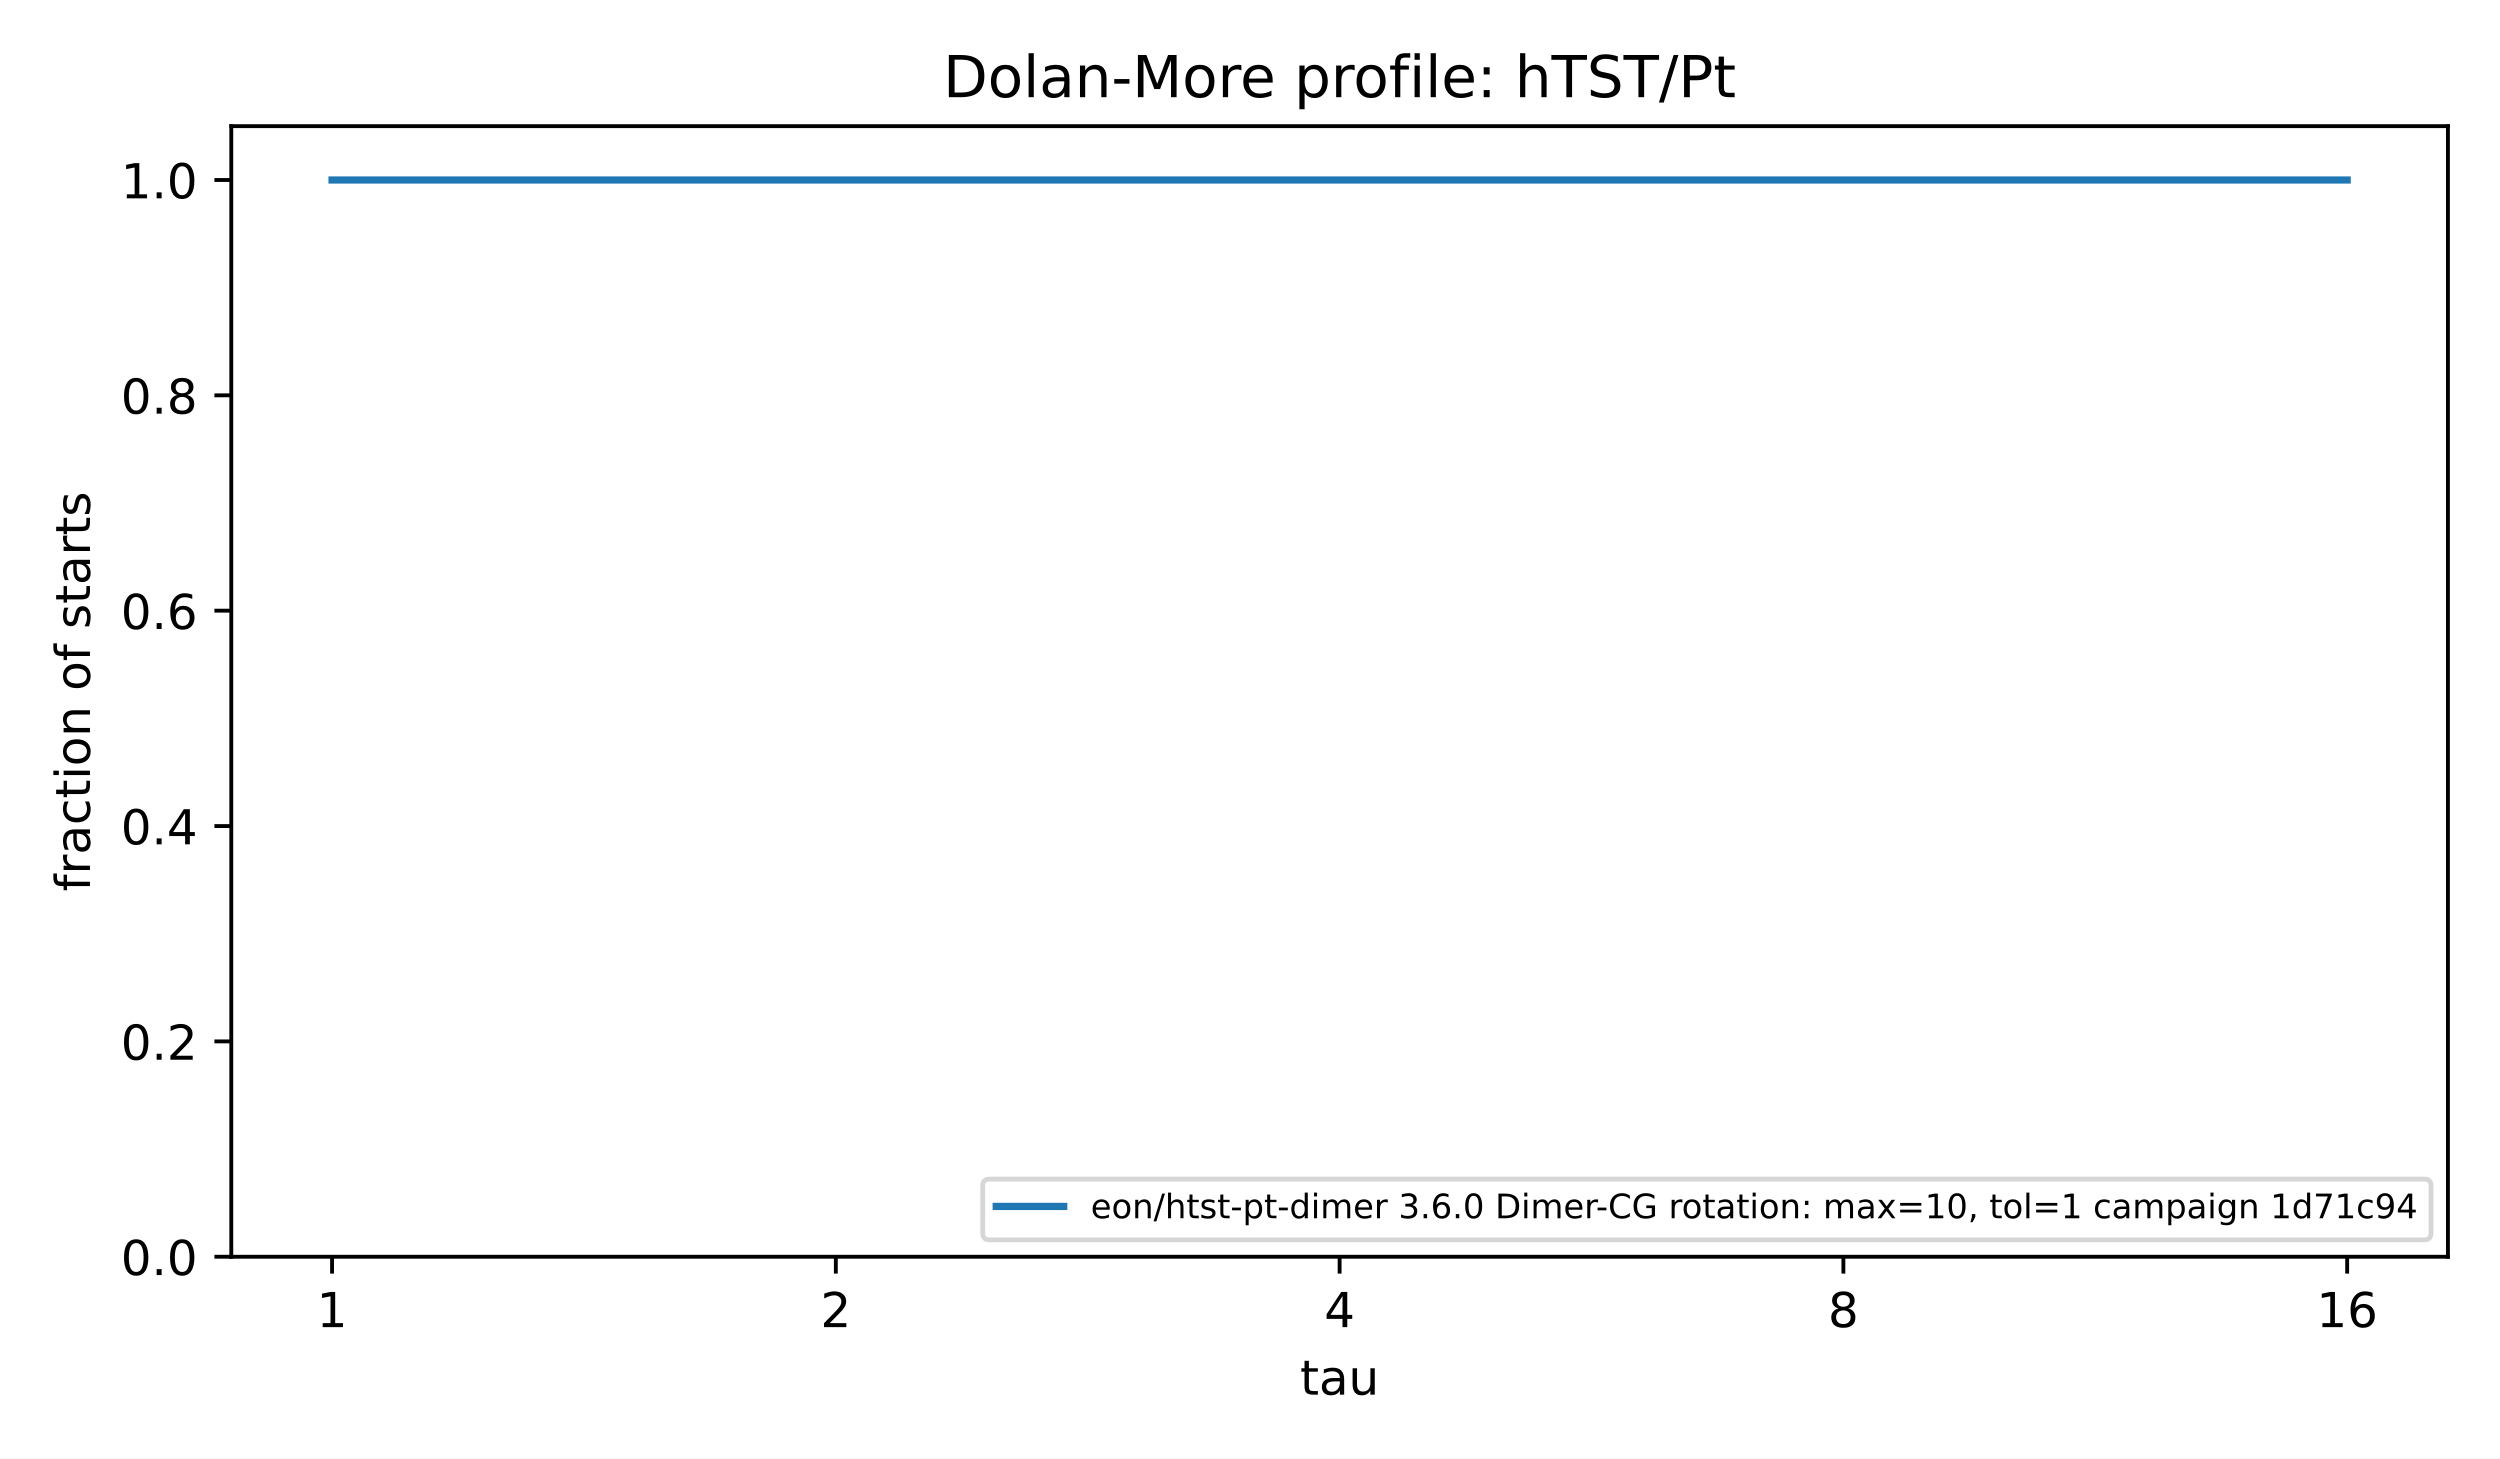
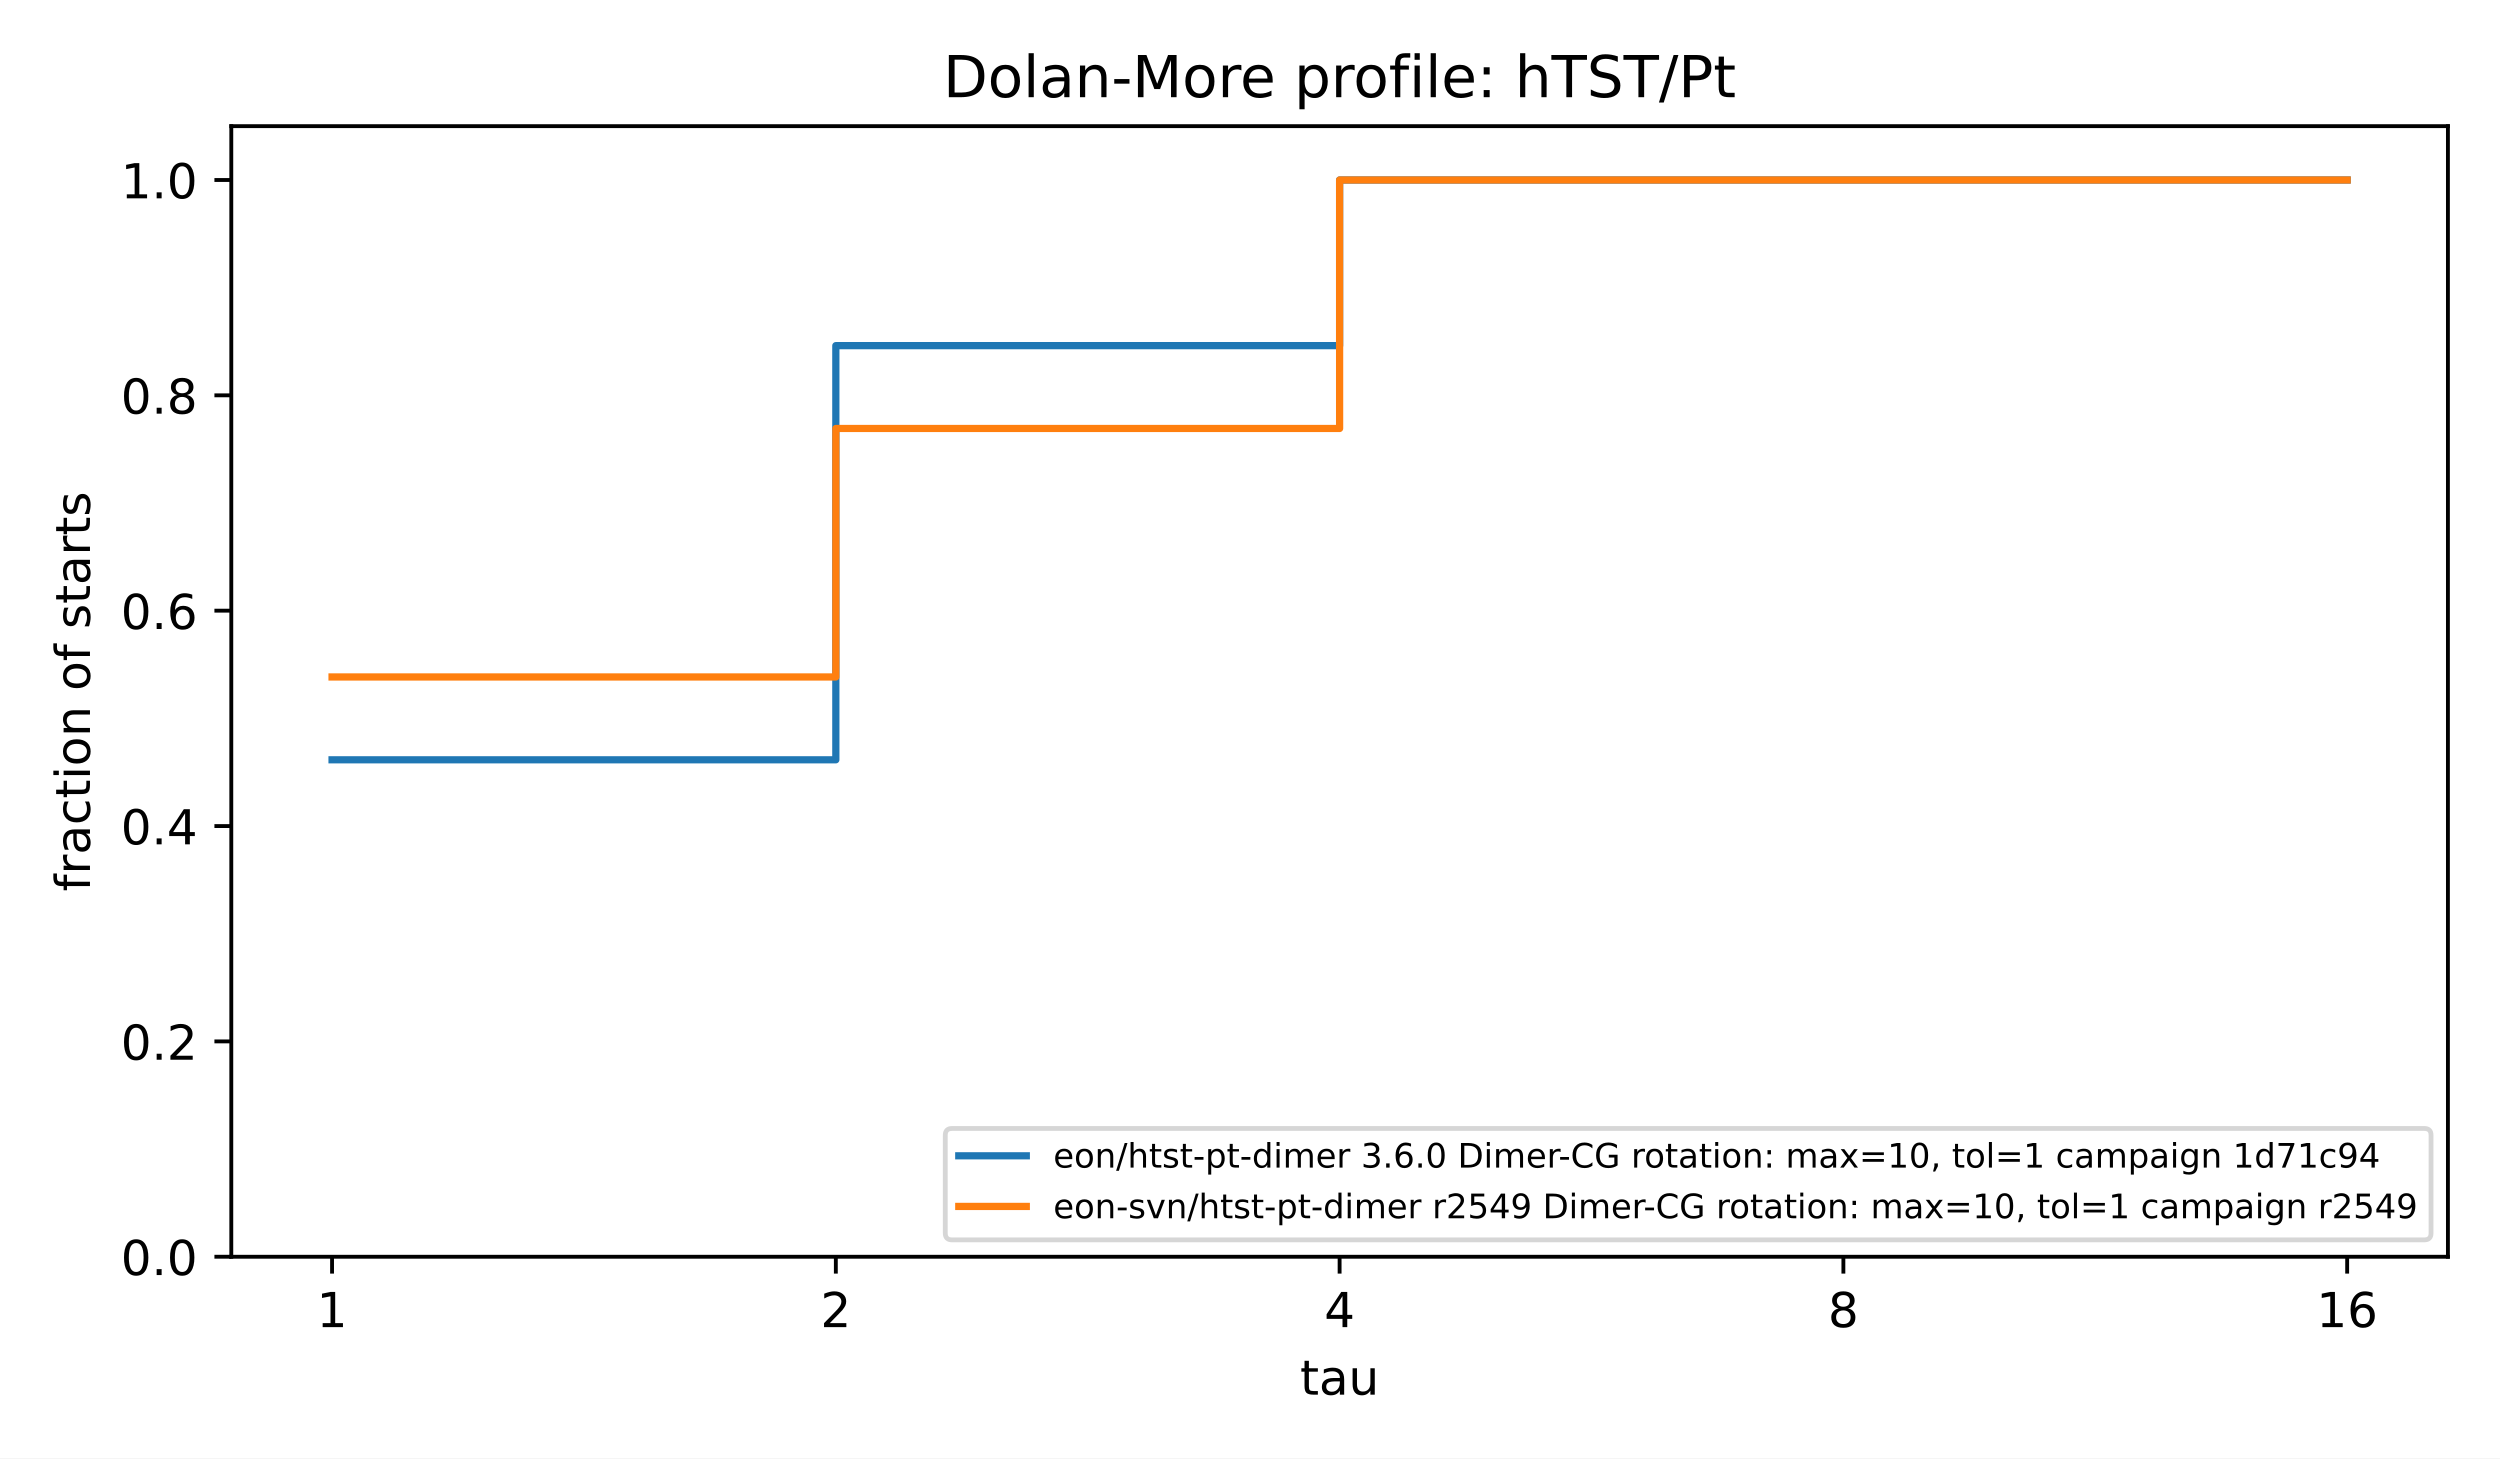
<svg xmlns="http://www.w3.org/2000/svg" xmlns:xlink="http://www.w3.org/1999/xlink" width="518.4pt" height="302.4pt" viewBox="0 0 518.4 302.4" version="1.1">
  <defs>
    <style type="text/css">*{stroke-linejoin: round; stroke-linecap: butt}</style>
  </defs>
  <g id="figure_1">
    <g id="patch_1">
      <path d="M 0 302.4  L 518.4 302.4  L 518.4 0  L 0 0  z " style="fill: #ffffff" />
    </g>
    <g id="axes_1">
      <g id="patch_2">
        <path d="M 47.962 260.6  L 507.6 260.6  L 507.6 26.16  L 47.962 26.16  z " style="fill: #ffffff" />
      </g>
      <g id="matplotlib.axis_1">
        <g id="xtick_1">
          <g id="line2d_1">
            <defs>
              <path id="m8ea4d47d77" d="M 0 0  L 0 3.5  " style="stroke: #000000; stroke-width: 0.8" />
            </defs>
            <g>
              <use xlink:href="#m8ea4d47d77" x="68.855" y="260.6" style="stroke: #000000; stroke-width: 0.8" />
            </g>
          </g>
          <g id="text_1">
            <text style="font-size: 10px; font-family: 'DejaVu Sans', 'Bitstream Vera Sans', 'Computer Modern Sans Serif', 'Lucida Grande', 'Verdana', 'Geneva', 'Lucid', 'Arial', 'Helvetica', 'Avant Garde', sans-serif; text-anchor: middle" x="68.855" y="275.198" transform="rotate(-0 68.85496 275.1977)">1</text>
          </g>
        </g>
        <g id="xtick_2">
          <g id="line2d_2">
            <g>
              <use xlink:href="#m8ea4d47d77" x="173.318" y="260.6" style="stroke: #000000; stroke-width: 0.8" />
            </g>
          </g>
          <g id="text_2">
            <text style="font-size: 10px; font-family: 'DejaVu Sans', 'Bitstream Vera Sans', 'Computer Modern Sans Serif', 'Lucida Grande', 'Verdana', 'Geneva', 'Lucid', 'Arial', 'Helvetica', 'Avant Garde', sans-serif; text-anchor: middle" x="173.318" y="275.198" transform="rotate(-0 173.3181 275.1977)">2</text>
          </g>
        </g>
        <g id="xtick_3">
          <g id="line2d_3">
            <g>
              <use xlink:href="#m8ea4d47d77" x="277.781" y="260.6" style="stroke: #000000; stroke-width: 0.8" />
            </g>
          </g>
          <g id="text_3">
            <text style="font-size: 10px; font-family: 'DejaVu Sans', 'Bitstream Vera Sans', 'Computer Modern Sans Serif', 'Lucida Grande', 'Verdana', 'Geneva', 'Lucid', 'Arial', 'Helvetica', 'Avant Garde', sans-serif; text-anchor: middle" x="277.781" y="275.198" transform="rotate(-0 277.7812 275.1977)">4</text>
          </g>
        </g>
        <g id="xtick_4">
          <g id="line2d_4">
            <g>
              <use xlink:href="#m8ea4d47d77" x="382.244" y="260.6" style="stroke: #000000; stroke-width: 0.8" />
            </g>
          </g>
          <g id="text_4">
            <text style="font-size: 10px; font-family: 'DejaVu Sans', 'Bitstream Vera Sans', 'Computer Modern Sans Serif', 'Lucida Grande', 'Verdana', 'Geneva', 'Lucid', 'Arial', 'Helvetica', 'Avant Garde', sans-serif; text-anchor: middle" x="382.244" y="275.198" transform="rotate(-0 382.2443 275.1977)">8</text>
          </g>
        </g>
        <g id="xtick_5">
          <g id="line2d_5">
            <g>
              <use xlink:href="#m8ea4d47d77" x="486.707" y="260.6" style="stroke: #000000; stroke-width: 0.8" />
            </g>
          </g>
          <g id="text_5">
            <text style="font-size: 10px; font-family: 'DejaVu Sans', 'Bitstream Vera Sans', 'Computer Modern Sans Serif', 'Lucida Grande', 'Verdana', 'Geneva', 'Lucid', 'Arial', 'Helvetica', 'Avant Garde', sans-serif; text-anchor: middle" x="486.707" y="275.198" transform="rotate(-0 486.7074 275.1977)">16</text>
          </g>
        </g>
        <g id="text_6">
          <text style="font-size: 10px; font-family: 'DejaVu Sans', 'Bitstream Vera Sans', 'Computer Modern Sans Serif', 'Lucida Grande', 'Verdana', 'Geneva', 'Lucid', 'Arial', 'Helvetica', 'Avant Garde', sans-serif; text-anchor: middle" x="277.781" y="289.198" transform="rotate(-0 277.7812 289.1977)">tau</text>
        </g>
      </g>
      <g id="matplotlib.axis_2">
        <g id="ytick_1">
          <g id="line2d_6">
            <defs>
              <path id="md659df78fa" d="M 0 0  L -3.5 0  " style="stroke: #000000; stroke-width: 0.8" />
            </defs>
            <g>
              <use xlink:href="#md659df78fa" x="47.962" y="260.6" style="stroke: #000000; stroke-width: 0.8" />
            </g>
          </g>
          <g id="text_7">
            <text style="font-size: 10px; font-family: 'DejaVu Sans', 'Bitstream Vera Sans', 'Computer Modern Sans Serif', 'Lucida Grande', 'Verdana', 'Geneva', 'Lucid', 'Arial', 'Helvetica', 'Avant Garde', sans-serif; text-anchor: end" x="40.962" y="264.399" transform="rotate(-0 40.96234 264.3988)">0.0</text>
          </g>
        </g>
        <g id="ytick_2">
          <g id="line2d_7">
            <g>
              <use xlink:href="#md659df78fa" x="47.962" y="215.945" style="stroke: #000000; stroke-width: 0.8" />
            </g>
          </g>
          <g id="text_8">
            <text style="font-size: 10px; font-family: 'DejaVu Sans', 'Bitstream Vera Sans', 'Computer Modern Sans Serif', 'Lucida Grande', 'Verdana', 'Geneva', 'Lucid', 'Arial', 'Helvetica', 'Avant Garde', sans-serif; text-anchor: end" x="40.962" y="219.744" transform="rotate(-0 40.96234 219.7436)">0.2</text>
          </g>
        </g>
        <g id="ytick_3">
          <g id="line2d_8">
            <g>
              <use xlink:href="#md659df78fa" x="47.962" y="171.29" style="stroke: #000000; stroke-width: 0.8" />
            </g>
          </g>
          <g id="text_9">
            <text style="font-size: 10px; font-family: 'DejaVu Sans', 'Bitstream Vera Sans', 'Computer Modern Sans Serif', 'Lucida Grande', 'Verdana', 'Geneva', 'Lucid', 'Arial', 'Helvetica', 'Avant Garde', sans-serif; text-anchor: end" x="40.962" y="175.088" transform="rotate(-0 40.96234 175.0884)">0.4</text>
          </g>
        </g>
        <g id="ytick_4">
          <g id="line2d_9">
            <g>
              <use xlink:href="#md659df78fa" x="47.962" y="126.634" style="stroke: #000000; stroke-width: 0.8" />
            </g>
          </g>
          <g id="text_10">
            <text style="font-size: 10px; font-family: 'DejaVu Sans', 'Bitstream Vera Sans', 'Computer Modern Sans Serif', 'Lucida Grande', 'Verdana', 'Geneva', 'Lucid', 'Arial', 'Helvetica', 'Avant Garde', sans-serif; text-anchor: end" x="40.962" y="130.433" transform="rotate(-0 40.96234 130.4331)">0.6</text>
          </g>
        </g>
        <g id="ytick_5">
          <g id="line2d_10">
            <g>
              <use xlink:href="#md659df78fa" x="47.962" y="81.979" style="stroke: #000000; stroke-width: 0.8" />
            </g>
          </g>
          <g id="text_11">
            <text style="font-size: 10px; font-family: 'DejaVu Sans', 'Bitstream Vera Sans', 'Computer Modern Sans Serif', 'Lucida Grande', 'Verdana', 'Geneva', 'Lucid', 'Arial', 'Helvetica', 'Avant Garde', sans-serif; text-anchor: end" x="40.962" y="85.778" transform="rotate(-0 40.96234 85.77788)">0.8</text>
          </g>
        </g>
        <g id="ytick_6">
          <g id="line2d_11">
            <g>
              <use xlink:href="#md659df78fa" x="47.962" y="37.324" style="stroke: #000000; stroke-width: 0.8" />
            </g>
          </g>
          <g id="text_12">
            <text style="font-size: 10px; font-family: 'DejaVu Sans', 'Bitstream Vera Sans', 'Computer Modern Sans Serif', 'Lucida Grande', 'Verdana', 'Geneva', 'Lucid', 'Arial', 'Helvetica', 'Avant Garde', sans-serif; text-anchor: end" x="40.962" y="41.123" transform="rotate(-0 40.96234 41.12264)">1.0</text>
          </g>
        </g>
        <g id="text_13">
          <text style="font-size: 10px; font-family: 'DejaVu Sans', 'Bitstream Vera Sans', 'Computer Modern Sans Serif', 'Lucida Grande', 'Verdana', 'Geneva', 'Lucid', 'Arial', 'Helvetica', 'Avant Garde', sans-serif; text-anchor: middle" x="18.657" y="143.38" transform="rotate(-90 18.65687 143.38)">fraction of starts</text>
        </g>
      </g>
      <g id="line2d_12">
-         <path d="M 68.855 37.324  L 173.318 37.324  L 173.318 37.324  L 277.781 37.324  L 277.781 37.324  L 382.244 37.324  L 382.244 37.324  L 486.707 37.324  L 486.707 37.324  " clip-path="url(#p4e380cea4b)" style="fill: none; stroke: #1f77b4; stroke-width: 1.5; stroke-linecap: square" />
+         <path d="M 68.855 157.549  L 173.318 157.549  L 173.318 71.674  L 277.781 71.674  L 277.781 37.324  L 382.244 37.324  L 382.244 37.324  L 486.707 37.324  L 486.707 37.324  " clip-path="url(#p4e380cea4b)" style="fill: none; stroke: #1f77b4; stroke-width: 1.5; stroke-linecap: square" />
+       </g>
+       <g id="line2d_13">
+         <path d="M 68.855 140.374  L 173.318 140.374  L 173.318 88.849  L 277.781 88.849  L 277.781 37.324  L 382.244 37.324  L 382.244 37.324  L 486.707 37.324  L 486.707 37.324  " clip-path="url(#p4e380cea4b)" style="fill: none; stroke: #ff7f0e; stroke-width: 1.5; stroke-linecap: square" />
      </g>
      <g id="patch_3">
        <path d="M 47.962 260.6  L 47.962 26.16  " style="fill: none; stroke: #000000; stroke-width: 0.8; stroke-linejoin: miter; stroke-linecap: square" />
      </g>
      <g id="patch_4">
        <path d="M 507.6 260.6  L 507.6 26.16  " style="fill: none; stroke: #000000; stroke-width: 0.8; stroke-linejoin: miter; stroke-linecap: square" />
      </g>
      <g id="patch_5">
        <path d="M 47.962 260.6  L 507.6 260.6  " style="fill: none; stroke: #000000; stroke-width: 0.8; stroke-linejoin: miter; stroke-linecap: square" />
      </g>
      <g id="patch_6">
        <path d="M 47.962 26.16  L 507.6 26.16  " style="fill: none; stroke: #000000; stroke-width: 0.8; stroke-linejoin: miter; stroke-linecap: square" />
      </g>
      <g id="text_14">
        <text style="font-size: 12px; font-family: 'DejaVu Sans', 'Bitstream Vera Sans', 'Computer Modern Sans Serif', 'Lucida Grande', 'Verdana', 'Geneva', 'Lucid', 'Arial', 'Helvetica', 'Avant Garde', sans-serif; text-anchor: middle" x="277.781" y="20.16" transform="rotate(-0 277.7812 20.16)">Dolan-More profile: hTST/Pt</text>
      </g>
      <g id="legend_1">
        <g id="patch_7">
-           <path d="M 205.177 257.1  L 502.7 257.1  Q 504.1 257.1 504.1 255.7  L 504.1 245.899  Q 504.1 244.499 502.7 244.499  L 205.177 244.499  Q 203.777 244.499 203.777 245.899  L 203.777 255.7  Q 203.777 257.1 205.177 257.1  z " style="fill: #ffffff; opacity: 0.8; stroke: #cccccc; stroke-linejoin: miter" />
+           <path d="M 197.412 257.1  L 502.7 257.1  Q 504.1 257.1 504.1 255.7  L 504.1 235.399  Q 504.1 233.999 502.7 233.999  L 197.412 233.999  Q 196.012 233.999 196.012 235.399  L 196.012 255.7  Q 196.012 257.1 197.412 257.1  z " style="fill: #ffffff; opacity: 0.8; stroke: #cccccc; stroke-linejoin: miter" />
        </g>
-         <g id="line2d_13">
-           <path d="M 206.577 250.168  L 213.577 250.168  L 213.577 250.168  L 220.577 250.168  L 220.577 250.168  " style="fill: none; stroke: #1f77b4; stroke-width: 1.5; stroke-linecap: square" />
+         <g id="line2d_14">
+           <path d="M 198.812 239.668  L 205.812 239.668  L 205.812 239.668  L 212.812 239.668  L 212.812 239.668  " style="fill: none; stroke: #1f77b4; stroke-width: 1.5; stroke-linecap: square" />
        </g>
        <g id="text_15">
-           <text style="font-size: 7px; font-family: 'DejaVu Sans', 'Bitstream Vera Sans', 'Computer Modern Sans Serif', 'Lucida Grande', 'Verdana', 'Geneva', 'Lucid', 'Arial', 'Helvetica', 'Avant Garde', sans-serif; text-anchor: start" x="226.177" y="252.618" transform="rotate(-0 226.177 252.6184)">eon/htst-pt-dimer 3.6.0 Dimer-CG rotation: max=10, tol=1 campaign 1d71c94</text>
+           <text style="font-size: 7px; font-family: 'DejaVu Sans', 'Bitstream Vera Sans', 'Computer Modern Sans Serif', 'Lucida Grande', 'Verdana', 'Geneva', 'Lucid', 'Arial', 'Helvetica', 'Avant Garde', sans-serif; text-anchor: start" x="218.412" y="242.118" transform="rotate(-0 218.4125 242.1178)">eon/htst-pt-dimer 3.6.0 Dimer-CG rotation: max=10, tol=1 campaign 1d71c94</text>
+         </g>
+         <g id="line2d_15">
+           <path d="M 198.812 250.168  L 205.812 250.168  L 205.812 250.168  L 212.812 250.168  L 212.812 250.168  " style="fill: none; stroke: #ff7f0e; stroke-width: 1.5; stroke-linecap: square" />
+         </g>
+         <g id="text_16">
+           <text style="font-size: 7px; font-family: 'DejaVu Sans', 'Bitstream Vera Sans', 'Computer Modern Sans Serif', 'Lucida Grande', 'Verdana', 'Geneva', 'Lucid', 'Arial', 'Helvetica', 'Avant Garde', sans-serif; text-anchor: start" x="218.412" y="252.618" transform="rotate(-0 218.4125 252.6184)">eon-svn/htst-pt-dimer r2549 Dimer-CG rotation: max=10, tol=1 campaign r2549</text>
        </g>
      </g>
    </g>
  </g>
  <defs>
    <clipPath id="p4e380cea4b">
      <rect x="47.962" y="26.16" width="459.638" height="234.44" />
    </clipPath>
  </defs>
</svg>
